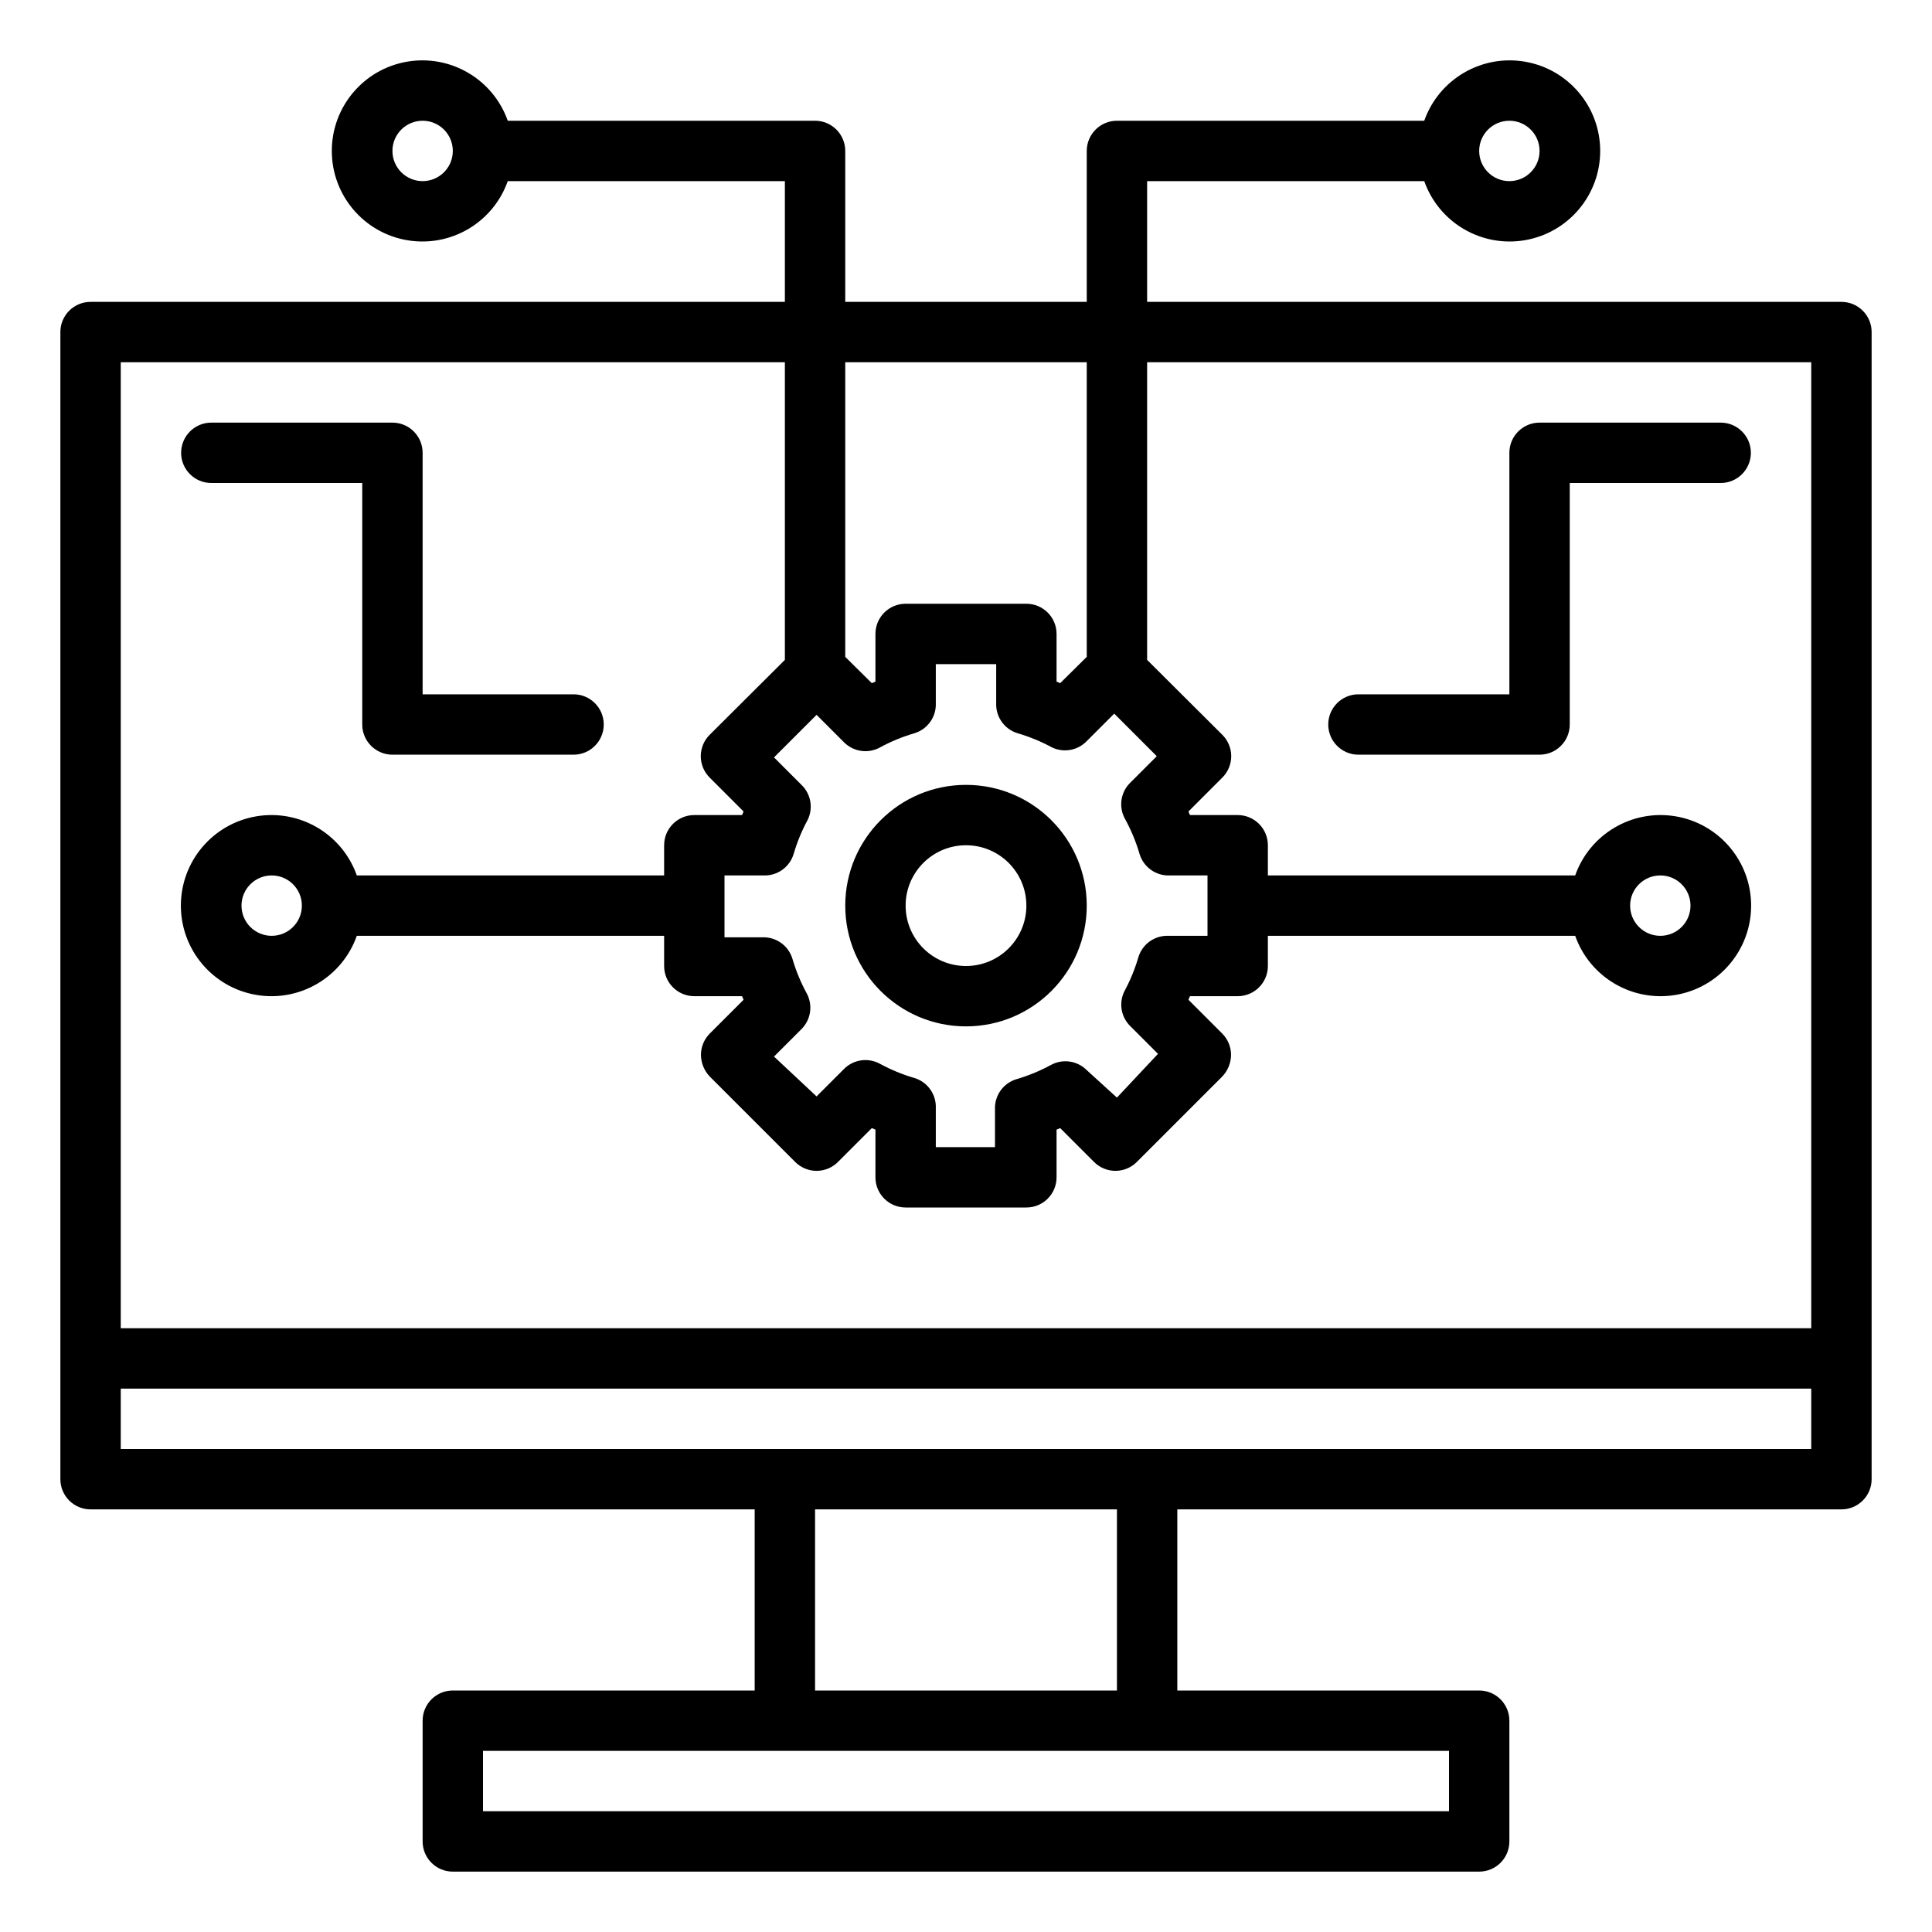
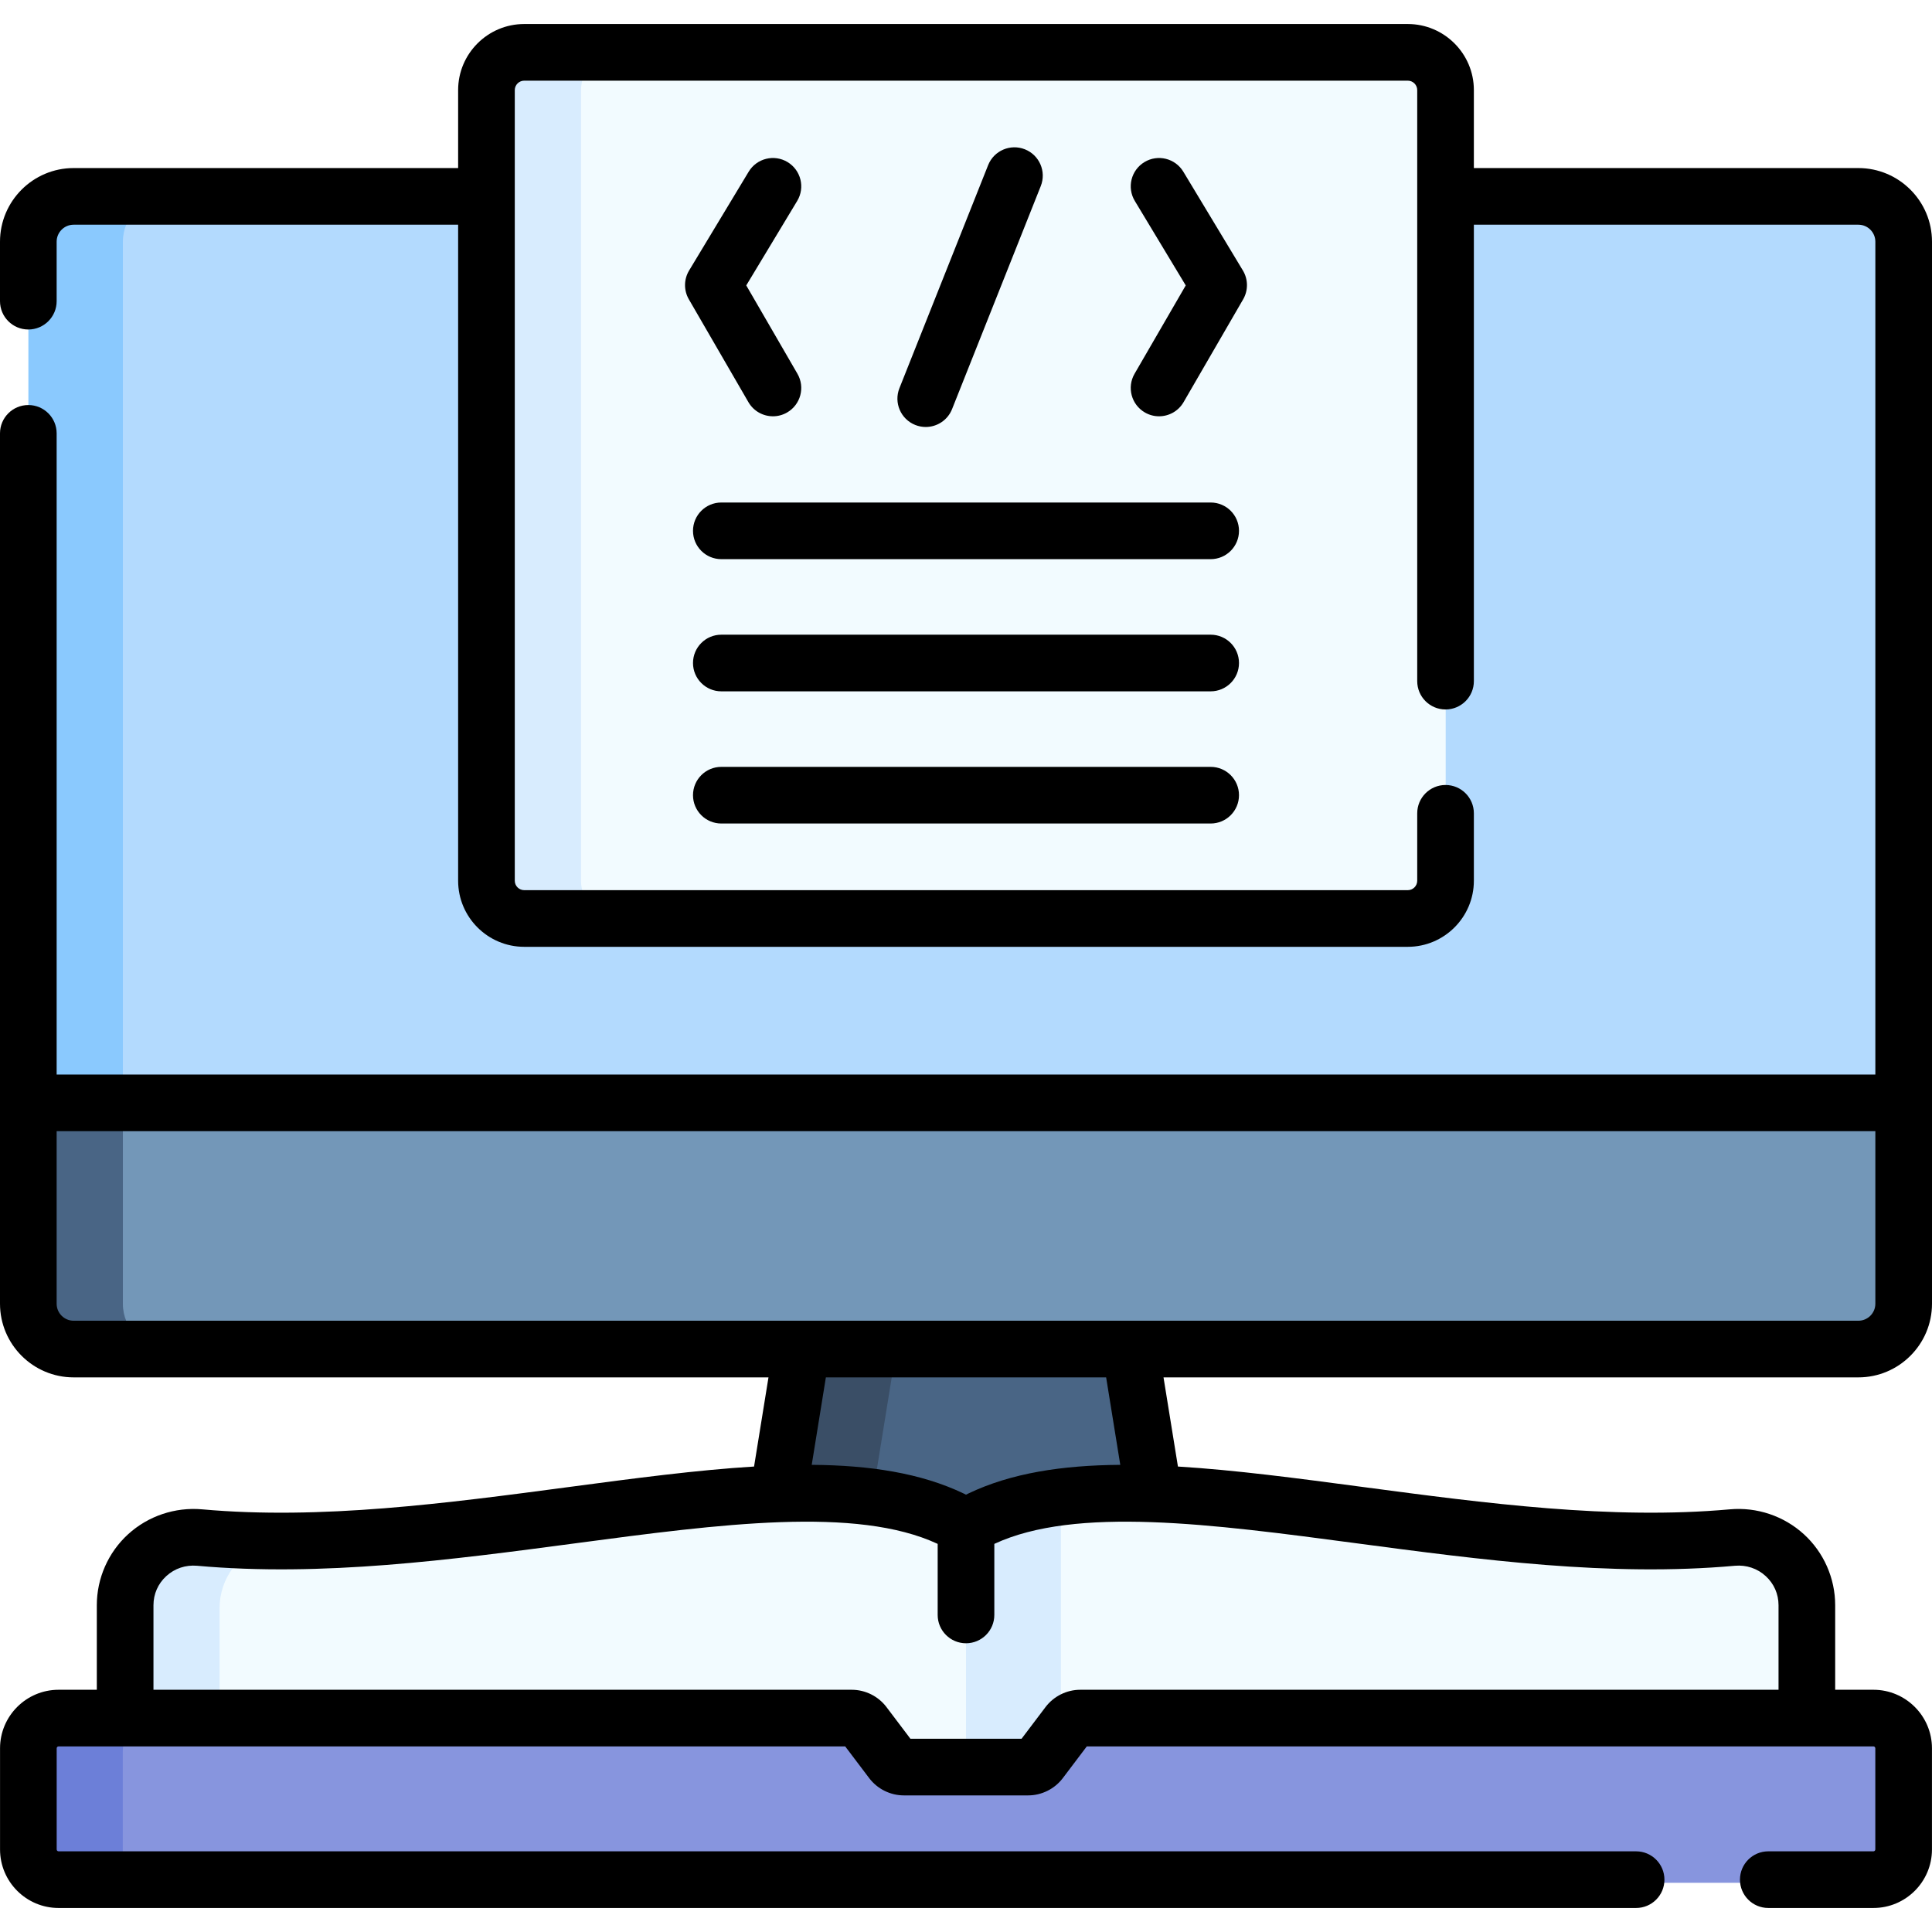
- <svg xmlns="http://www.w3.org/2000/svg" id="Layer_1" data-name="Layer 1" viewBox="0 0 64 64" width="512" height="512">
-   <path d="M61,10H38V6h9.18a3,3,0,1,0,0-2H37a1,1,0,0,0-1,1v5H28V5a1,1,0,0,0-1-1H16.82a3,3,0,1,0,0,2H26v4H3a1,1,0,0,0-1,1V49a1,1,0,0,0,1,1H25v6H15a1,1,0,0,0-1,1v4a1,1,0,0,0,1,1H49a1,1,0,0,0,1-1V57a1,1,0,0,0-1-1H39V50H61a1,1,0,0,0,1-1V11A1,1,0,0,0,61,10ZM50,4a1,1,0,1,1-1,1A1,1,0,0,1,50,4ZM14,6a1,1,0,1,1,1-1A1,1,0,0,1,14,6Zm22,6v9.76l-.88.87L35,22.58V21a1,1,0,0,0-1-1H30a1,1,0,0,0-1,1v1.58l-.12.05L28,21.76V12Zm1.28,15.15a5.8,5.8,0,0,1,.47,1.14,1,1,0,0,0,1,.71H40v2H38.71a1,1,0,0,0-1,.71,5.8,5.8,0,0,1-.47,1.14A1,1,0,0,0,37.45,34l.91.91L37,36.36,36,35.45a1,1,0,0,0-1.19-.17,5.8,5.8,0,0,1-1.14.47,1,1,0,0,0-.71,1V38H31V36.71a1,1,0,0,0-.71-1,5.8,5.8,0,0,1-1.14-.47,1,1,0,0,0-1.19.17l-.91.91L25.64,35l.91-.91a1,1,0,0,0,.17-1.19,5.8,5.8,0,0,1-.47-1.14,1,1,0,0,0-1-.71H24V29h1.29a1,1,0,0,0,1-.71,5.8,5.8,0,0,1,.47-1.14A1,1,0,0,0,26.55,26l-.91-.91,1.41-1.41.91.91a1,1,0,0,0,1.19.17,5.8,5.8,0,0,1,1.14-.47,1,1,0,0,0,.71-1V22h2v1.29a1,1,0,0,0,.71,1,5.8,5.8,0,0,1,1.14.47A1,1,0,0,0,36,24.55l.91-.91,1.41,1.41-.91.91A1,1,0,0,0,37.28,27.15ZM26,12v9.86l-2.49,2.48a1,1,0,0,0,0,1.42l1.12,1.12a.61.61,0,0,1-.05.12H23a1,1,0,0,0-1,1v1H11.82a3,3,0,1,0,0,2H22v1a1,1,0,0,0,1,1h1.58a.61.61,0,0,1,.05.12l-1.12,1.12a1,1,0,0,0-.29.71,1.05,1.05,0,0,0,.29.71l2.83,2.83a1,1,0,0,0,1.42,0l1.12-1.12.12.05V39a1,1,0,0,0,1,1h4a1,1,0,0,0,1-1V37.42l.12-.05,1.12,1.12a1,1,0,0,0,1.42,0l2.83-2.83a1.05,1.05,0,0,0,.29-.71,1,1,0,0,0-.29-.71l-1.12-1.12a.61.61,0,0,1,.05-.12H41a1,1,0,0,0,1-1V31H52.18a3,3,0,1,0,0-2H42V28a1,1,0,0,0-1-1H39.42a.61.61,0,0,1-.05-.12l1.12-1.12a1,1,0,0,0,0-1.42L38,21.86V12H60V44H4V12ZM10,30a1,1,0,1,1-1-1A1,1,0,0,1,10,30Zm44,0a1,1,0,1,1,1,1A1,1,0,0,1,54,30ZM48,60H16V58H48ZM37,56H27V50H37ZM4,48V46H60v2Z" />
-   <path d="M32,26a4,4,0,1,0,4,4A4,4,0,0,0,32,26Zm0,6a2,2,0,1,1,2-2A2,2,0,0,1,32,32Z" />
-   <path d="M7,16h5v8a1,1,0,0,0,1,1h6a1,1,0,0,0,0-2H14V15a1,1,0,0,0-1-1H7a1,1,0,0,0,0,2Z" />
-   <path d="M57,14H51a1,1,0,0,0-1,1v8H45a1,1,0,0,0,0,2h6a1,1,0,0,0,1-1V16h5a1,1,0,0,0,0-2Z" />
+ <svg xmlns="http://www.w3.org/2000/svg" id="Capa_1" enable-background="new 0 0 511.58 511.58" height="512" viewBox="0 0 511.58 511.58" width="512">
+   <g>
+     <g>
+       <path d="m311.425 432.104h-111.198l14.512-89.739h82.174z" fill="#496585" />
+       <path d="m504.117 64.017v281.22c0 6.62-5.37 12-12 12h-472.58c-6.63 0-12-5.38-12-12v-281.22c0-6.63 5.37-12 12-12h472.58c6.63 0 12 5.37 12 12z" fill="#b3dafe" />
+       <path d="m44.537 357.237h-25c-6.63 0-12-5.38-12-12v-281.22c0-6.63 5.37-12 12-12h25c-6.63 0-12 5.37-12 12v281.22c0 6.62 5.37 12 12 12z" fill="#8ac9fe" />
+       <path d="m239.744 342.36-14.52 89.74h-25l14.52-89.74z" fill="#3a4e66" />
+       <path d="m372.81 243.224h-233.968c-5.523 0-10-4.477-10-10v-209.348c0-5.523 4.477-10 10-10h233.968c5.523 0 10 4.477 10 10v209.348c0 5.523-4.477 10-10 10z" fill="#f2fbff" />
+       <path d="m504.117 292.047v53.19c0 6.62-5.37 12-12 12h-472.58c-6.63 0-12-5.38-12-12v-53.19z" fill="#7397b8" />
+       <path d="m163.847 243.227h-25c-5.53 0-10-4.48-10-10v-209.35c0-5.52 4.47-10 10-10h25c-5.53 0-10 4.48-10 10v209.35c0 5.52 4.47 10 10 10z" fill="#d8ecfe" />
+       <path d="m44.537 357.237h-25c-6.63 0-12-5.38-12-12v-53.19h25v53.19c0 6.62 5.37 12 12 12z" fill="#496585" />
+       <path d="m478.444 455.765v-29.891c0-10.624-9.145-18.865-19.726-17.914-72.873 6.553-156.907-25.097-199.102-4.882-2.348 1.125-5.301 1.125-7.649 0-42.195-20.215-126.229 11.435-199.102 4.882-10.581-.952-19.726 7.29-19.726 17.914v29.891l34.878 25.799h352.957z" fill="#f2fbff" />
+       <path d="m280.92 397.226v84.34h-25.13v-72.37c0-2.6 1.48-4.99 3.83-6.12 6.24-2.99 13.4-4.84 21.3-5.85z" fill="#d8ecfe" />
+       <path d="m58.139 455.77 34.88 25.79h-25l-34.88-25.79v-29.9c0-10.62 9.14-18.86 19.72-17.91 5.79.52 11.65.8 17.56.88-7.09 2.38-12.28 9.03-12.28 17.03z" fill="#d8ecfe" />
+       <path d="m496.071 455.765h-210.04c-1.253 0-2.434.587-3.19 1.587l-7.413 9.801c-.756 1-1.937 1.587-3.19 1.587h-32.894c-1.253 0-2.434-.587-3.19-1.587l-7.412-9.801c-.756-1-1.937-1.587-3.19-1.587h-210.041c-4.418 0-8 3.582-8 8v26.781c0 4.418 3.582 8 8 8h480.56c4.418 0 8-3.582 8-8v-26.781c0-4.418-3.582-8-8-8z" fill="#8795de" />
+       <path d="m32.509 463.77v26.78c0 4.41 3.58 8 8 8h-25c-4.42 0-8-3.59-8-8v-26.78c0-4.42 3.58-8 8-8h25c-4.42 0-8 3.58-8 8z" fill="#6c7fd8" />
+     </g>
+     <g>
+       <path d="m492.08 364.72c10.752 0 19.5-8.748 19.5-19.5v-281.22c0-10.752-8.748-19.5-19.5-19.5h-101.81v-20.64c0-9.649-7.851-17.5-17.5-17.5h-233.96c-9.649 0-17.5 7.851-17.5 17.5v20.64h-101.81c-10.752 0-19.5 8.748-19.5 19.5v15.75c0 4.142 3.358 7.5 7.5 7.5s7.5-3.358 7.5-7.5v-15.75c0-2.481 2.019-4.5 4.5-4.5h101.81v173.71c0 9.649 7.851 17.5 17.5 17.5h233.96c9.649 0 17.5-7.851 17.5-17.5v-17.85c0-4.142-3.358-7.5-7.5-7.5s-7.5 3.358-7.5 7.5v17.85c0 1.378-1.122 2.5-2.5 2.5h-233.96c-1.378 0-2.5-1.122-2.5-2.5v-209.35c0-1.378 1.122-2.5 2.5-2.5h233.96c1.378 0 2.5 1.122 2.5 2.5v156.5c0 4.142 3.358 7.5 7.5 7.5s7.5-3.358 7.5-7.5v-120.86h101.81c2.481 0 4.5 2.019 4.5 4.5v220.527h-481.58v-169.777c0-4.142-3.358-7.5-7.5-7.5s-7.5 3.358-7.5 7.5v230.47c0 10.752 8.748 19.5 19.5 19.5h183.989l-3.819 23.61c-15.15.922-31.652 3.112-49.139 5.437-32.25 4.287-65.597 8.72-96.997 5.896-7.172-.641-14.325 1.763-19.623 6.605-5.259 4.807-8.275 11.651-8.275 18.778v22.393h-10.126c-8.547 0-15.5 6.953-15.5 15.5v26.78c0 8.547 6.953 15.5 15.5 15.5h417.72c4.142 0 7.5-3.358 7.5-7.5s-3.358-7.5-7.5-7.5h-417.72c-.276 0-.5-.224-.5-.5v-26.78c0-.276.224-.5.5-.5h208.296l6.374 8.429c2.162 2.843 5.586 4.541 9.16 4.541h32.9c3.574 0 6.999-1.698 9.172-4.557l6.361-8.414h208.297c.276 0 .5.224.5.5v26.78c0 .276-.224.5-.5.5h-27.84c-4.142 0-7.5 3.358-7.5 7.5s3.358 7.5 7.5 7.5h27.84c8.547 0 15.5-6.953 15.5-15.5v-26.78c0-8.547-6.953-15.5-15.5-15.5h-10.127v-22.393c0-7.127-3.016-13.971-8.275-18.778-5.298-4.843-12.453-7.254-19.623-6.605-31.4 2.824-64.747-1.609-96.997-5.896-17.487-2.325-33.989-4.516-49.139-5.437l-3.819-23.61h183.99zm-477.08-19.5v-45.693h481.58v45.693c0 2.481-2.019 4.5-4.5 4.5h-472.58c-2.481 0-4.5-2.018-4.5-4.5zm444.388 69.383c3.038-.267 5.931.7 8.159 2.737 2.189 2.001 3.396 4.739 3.396 7.707v22.393h-184.913c-3.57 0-6.994 1.701-9.173 4.567l-6.354 8.403h-29.428l-6.365-8.419c-2.167-2.85-5.591-4.551-9.161-4.551h-184.912v-22.393c0-2.968 1.206-5.706 3.396-7.707 2.229-2.038 5.128-3.004 8.159-2.737 33.061 2.972 67.252-1.572 100.317-5.967 38.156-5.072 74.212-9.864 95.781.174v18.816c0 4.142 3.358 7.5 7.5 7.5s7.5-3.358 7.5-7.5v-18.816c21.571-10.038 57.626-5.245 95.781-.174 33.065 4.396 67.256 8.943 100.317 5.967zm-162.746-26.723c-15.312.107-28.894 2.159-40.268 7.608-.197.095-.392.193-.584.297-.192-.104-.387-.202-.584-.297-11.373-5.449-24.956-7.501-40.267-7.608l3.746-23.16h74.212z" />
+       <path d="m245.127 113.063c2.982 0 5.802-1.791 6.972-4.73l23.487-59.054c1.531-3.849-.349-8.21-4.197-9.741-3.852-1.529-8.21.348-9.741 4.197l-23.487 59.054c-1.531 3.849.349 8.21 4.197 9.741.909.362 1.847.533 2.769.533z" />
+       <path d="m329.11 71.627-15.773-26.161c-2.138-3.547-6.748-4.69-10.295-2.55-3.547 2.139-4.689 6.748-2.55 10.295l13.484 22.365-13.552 23.394c-2.076 3.584-.854 8.173 2.73 10.249 1.184.686 2.477 1.012 3.752 1.012 2.588 0 5.106-1.341 6.497-3.742l15.773-27.229c1.371-2.366 1.345-5.291-.066-7.633z" />
+       <path d="m208.539 42.916c-3.547-2.14-8.157-.996-10.295 2.55l-15.774 26.161c-1.412 2.342-1.438 5.266-.067 7.632l15.773 27.229c1.391 2.401 3.908 3.742 6.497 3.742 1.276 0 2.569-.326 3.752-1.012 3.584-2.076 4.807-6.665 2.73-10.249l-13.551-23.394 13.484-22.365c2.14-3.546.998-8.155-2.549-10.294z" />
+       <path d="m320.578 133.061h-129.576c-4.142 0-7.5 3.358-7.5 7.5s3.358 7.5 7.5 7.5h129.575c4.142 0 7.5-3.358 7.5-7.5s-3.357-7.5-7.499-7.5z" />
+       <path d="m320.578 168.061h-129.576c-4.142 0-7.5 3.358-7.5 7.5s3.358 7.5 7.5 7.5h129.575c4.142 0 7.5-3.358 7.5-7.5s-3.357-7.5-7.499-7.5z" />
+       <path d="m320.578 203.061h-129.576c-4.142 0-7.5 3.358-7.5 7.5s3.358 7.5 7.5 7.5h129.575c4.142 0 7.5-3.358 7.5-7.5s-3.357-7.5-7.499-7.5z" />
+     </g>
+   </g>
</svg>
